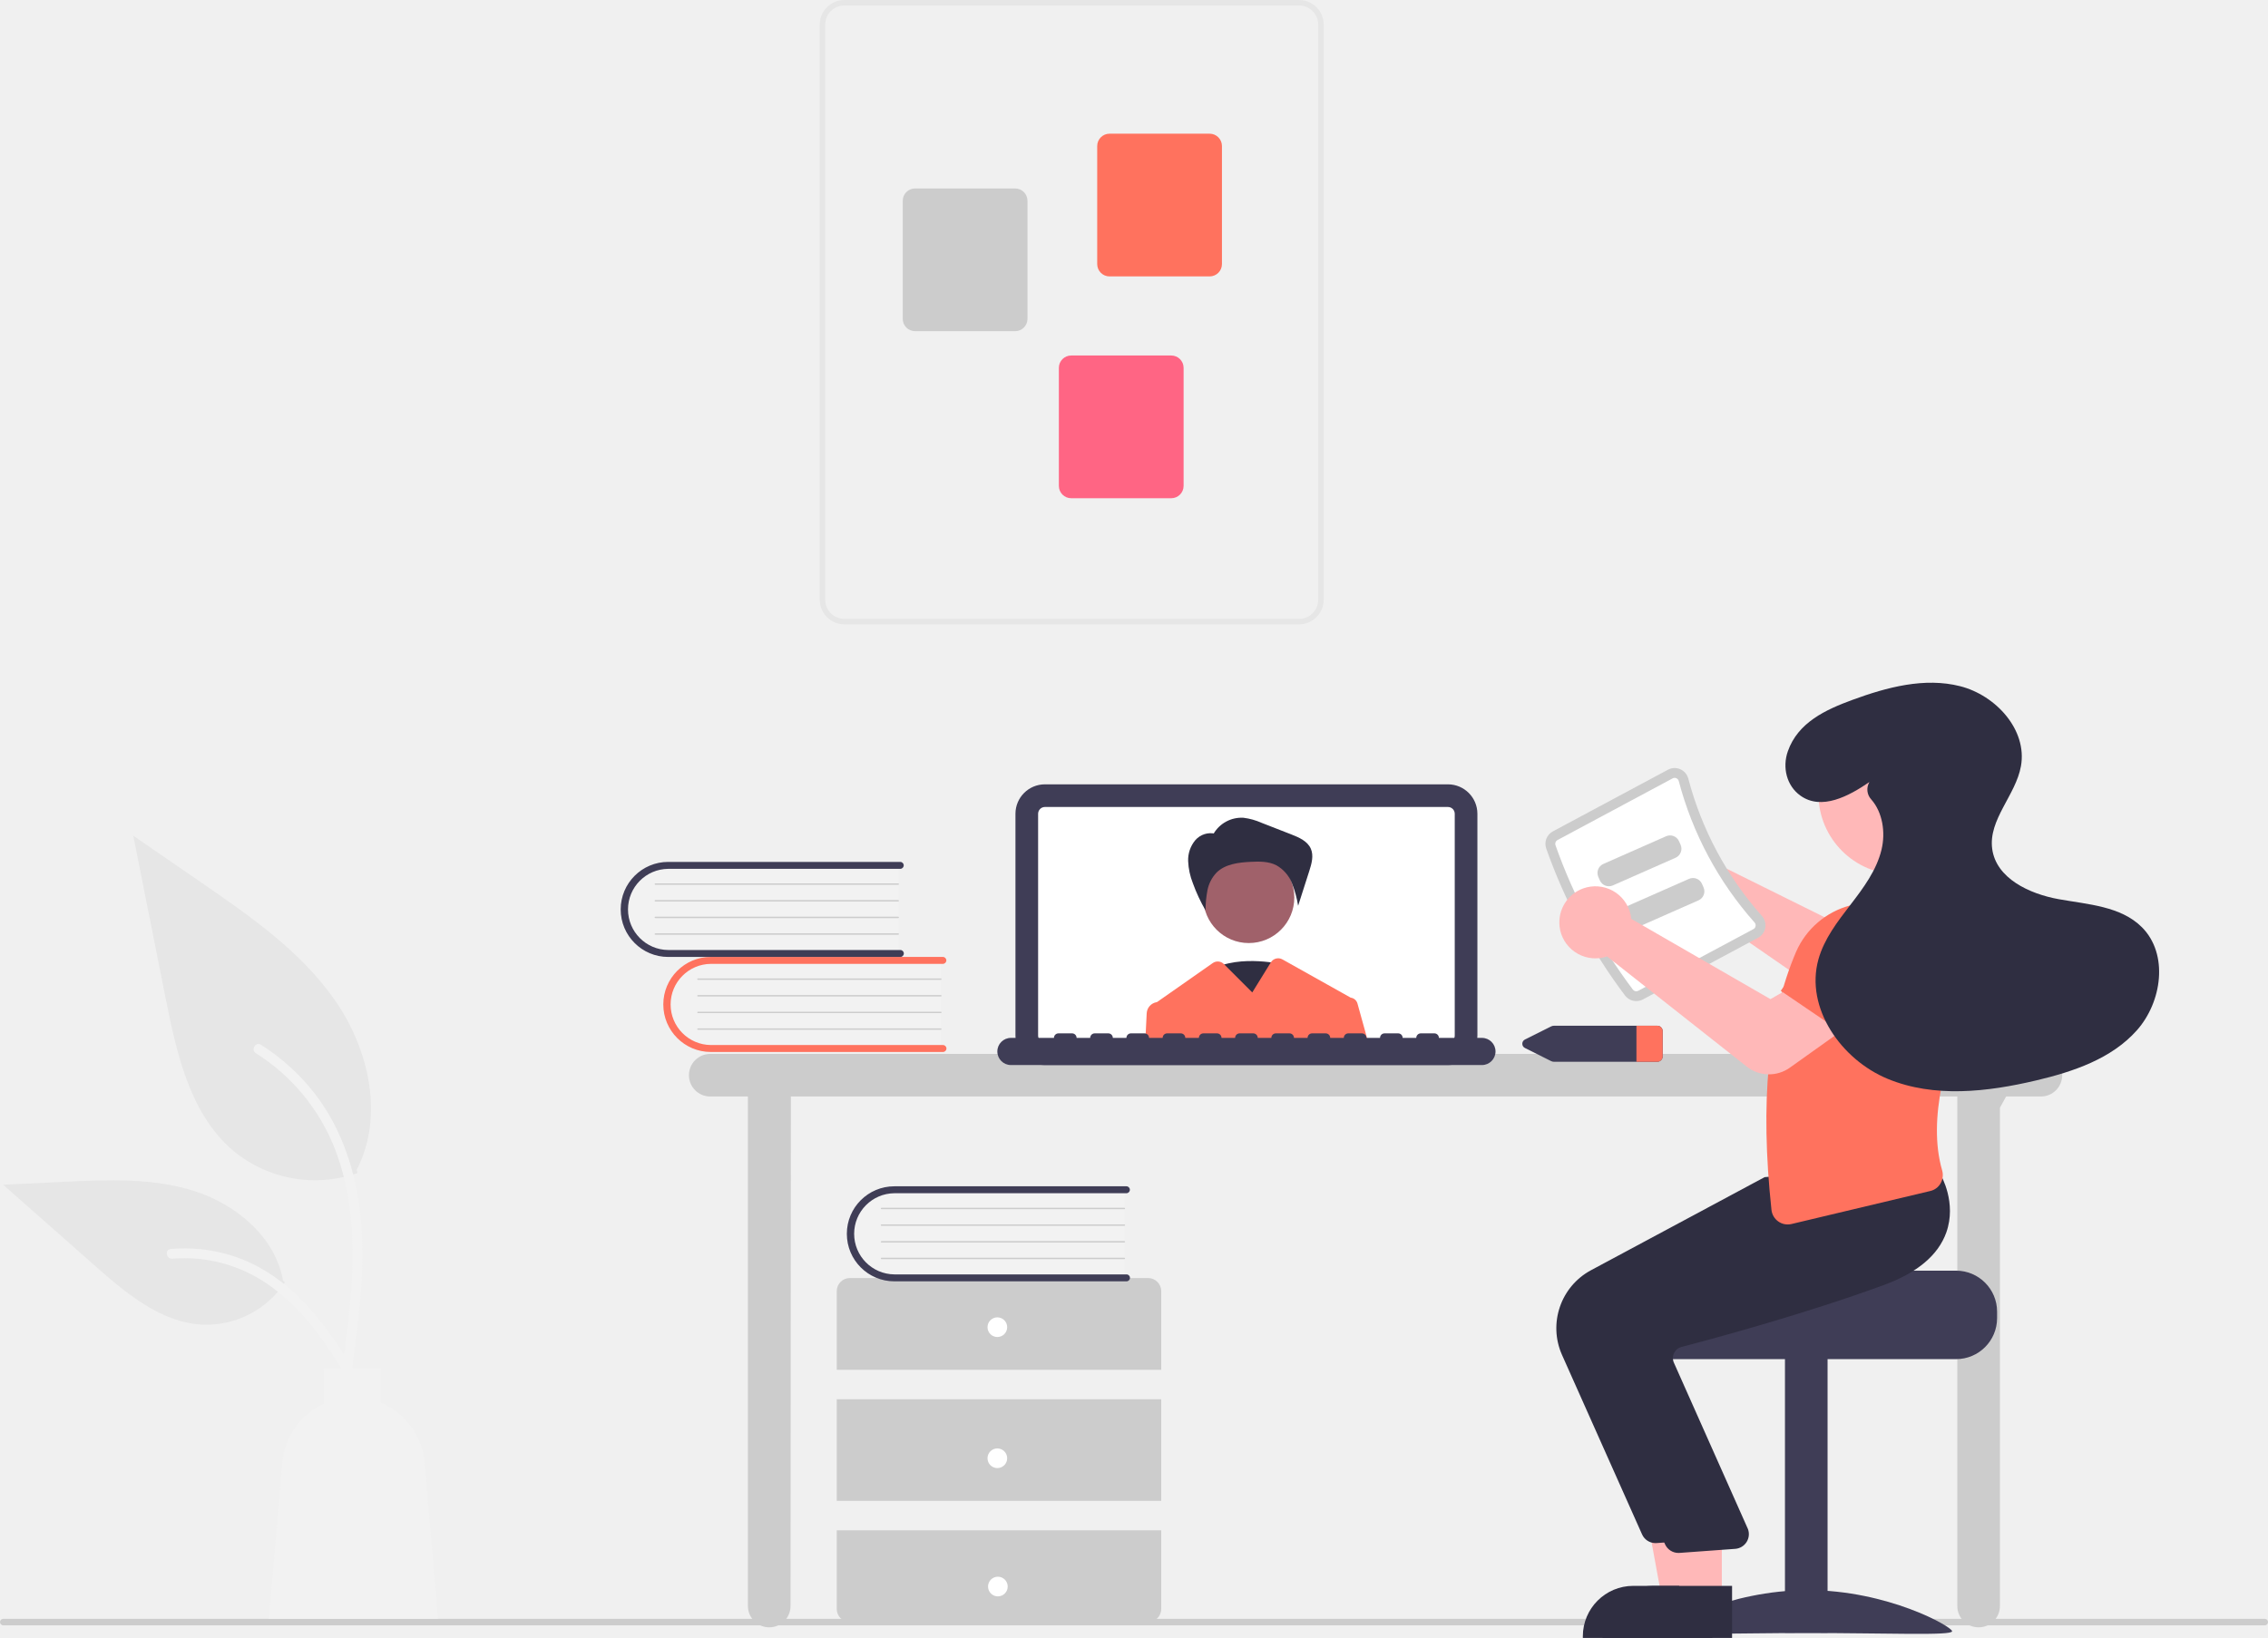
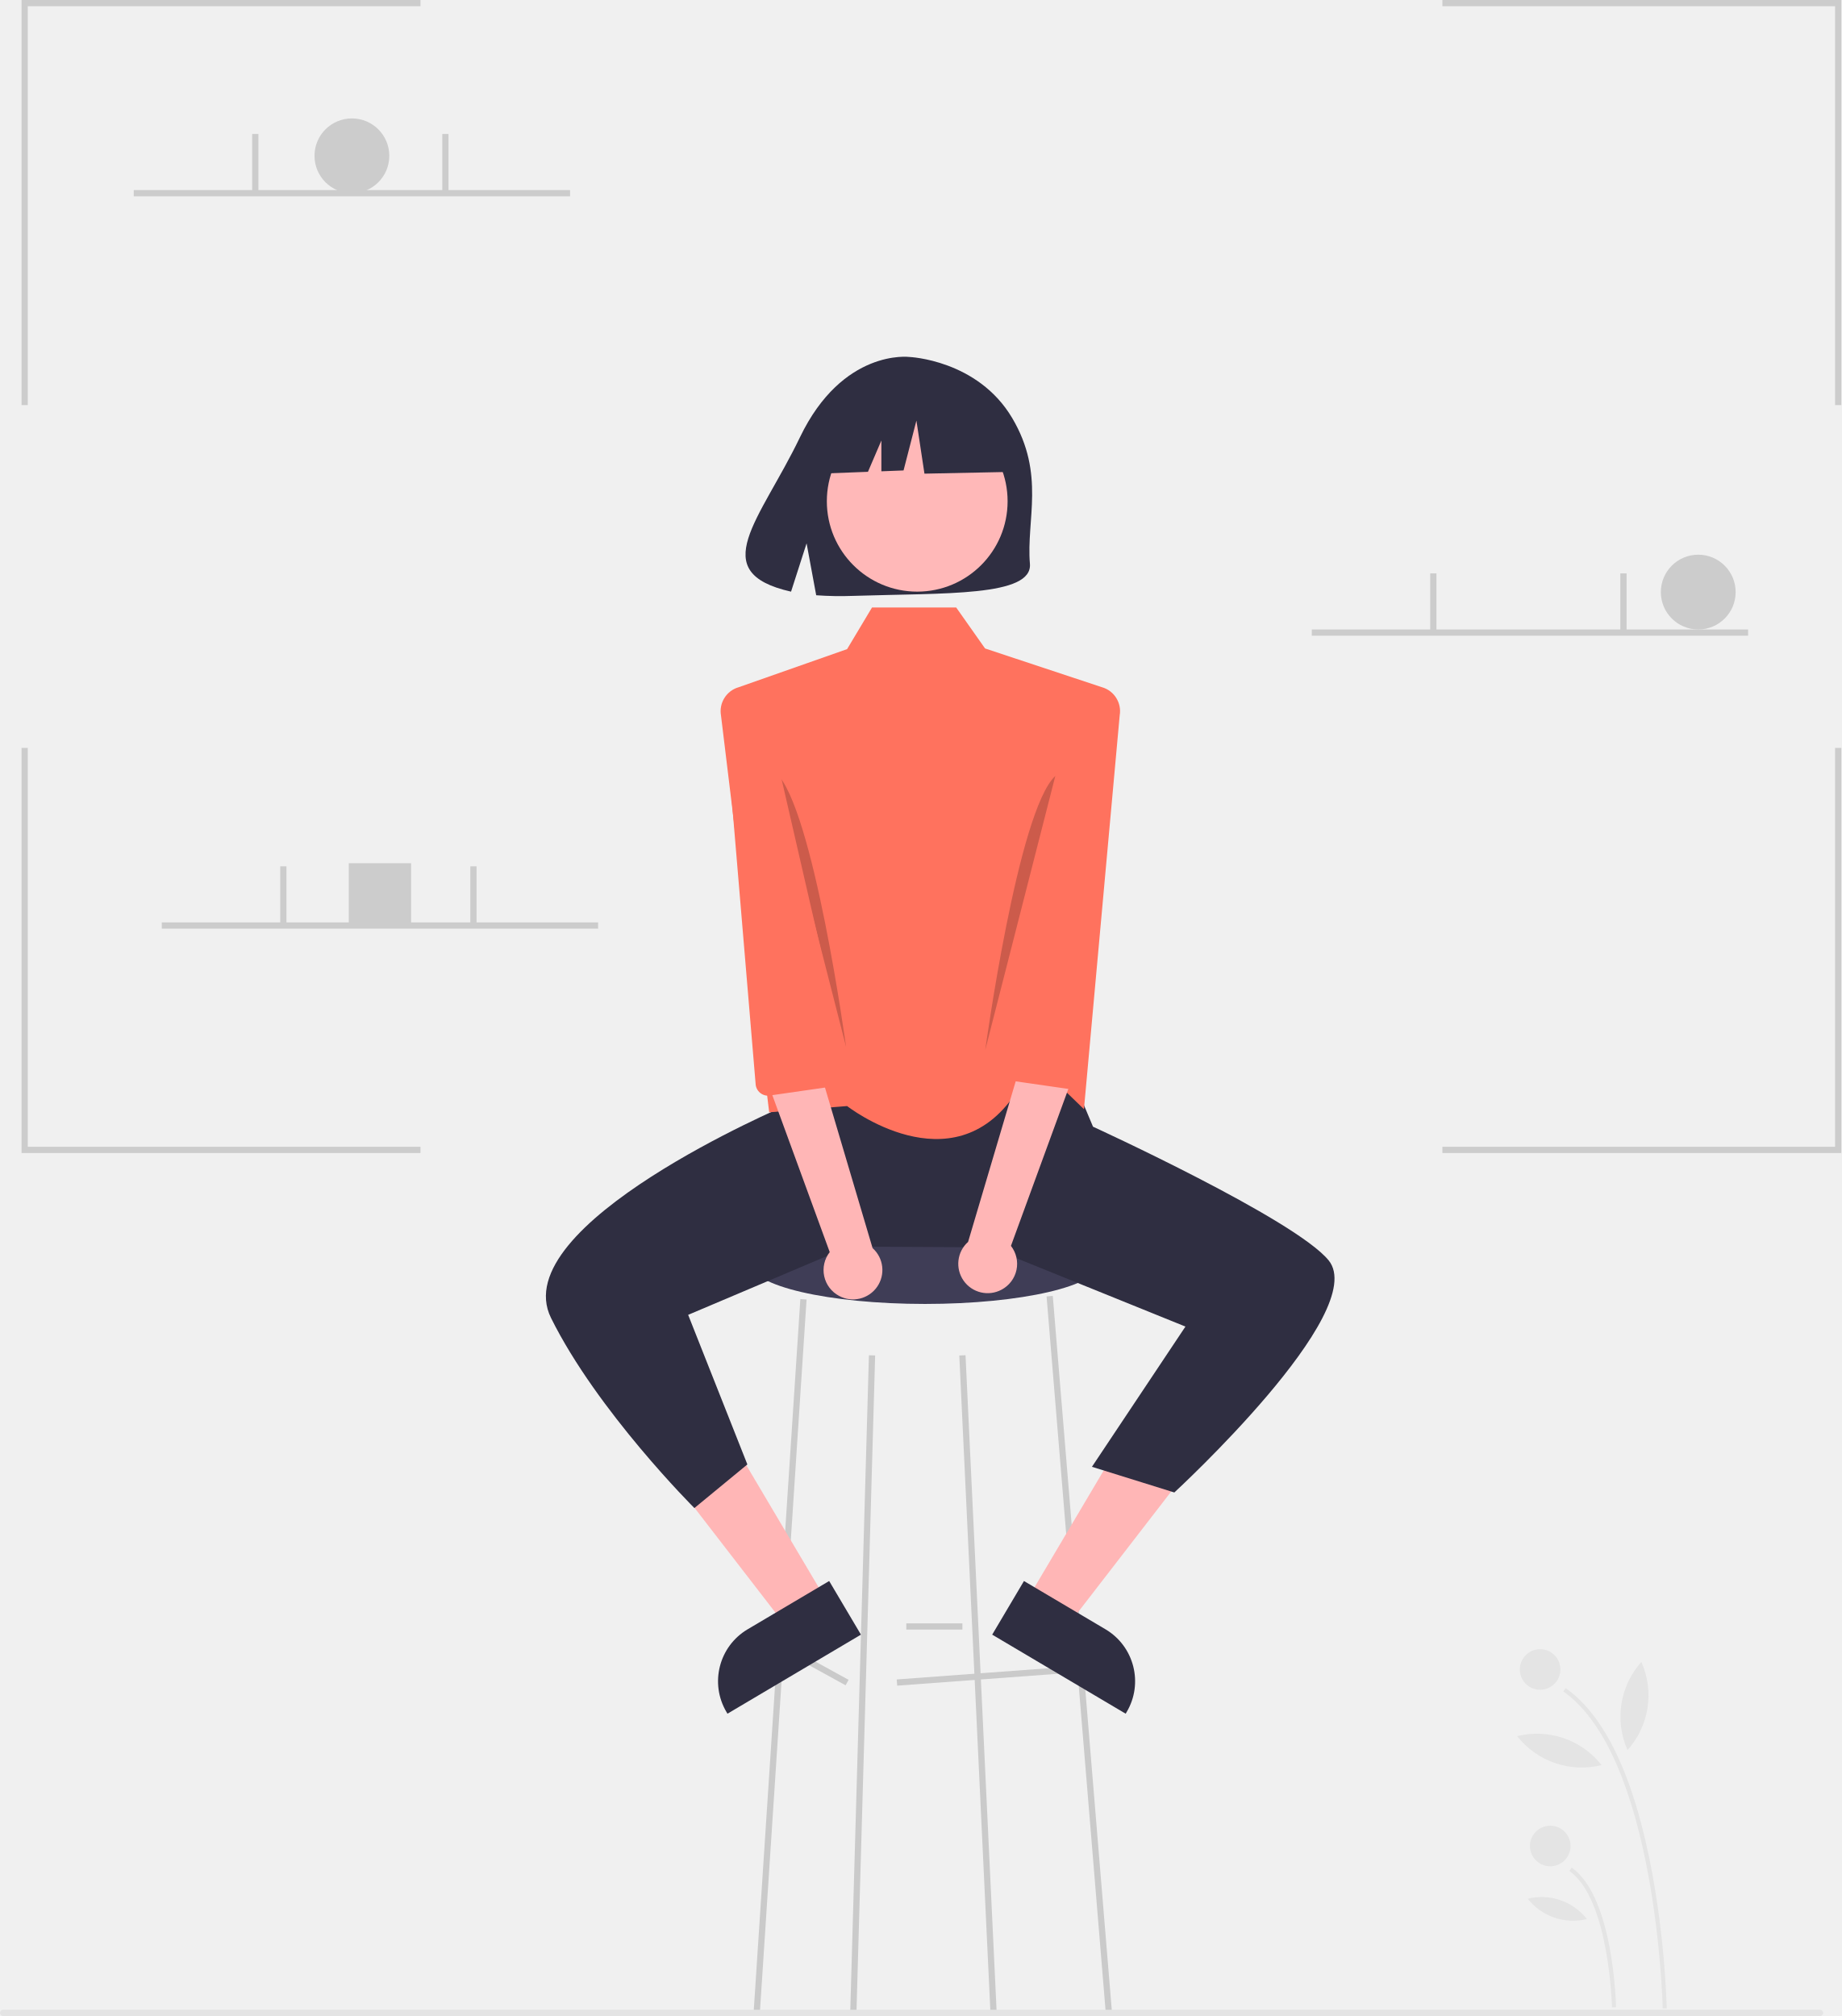
- <svg xmlns="http://www.w3.org/2000/svg" data-name="Layer 1" width="692" height="499.877" viewBox="0 0 692 499.877">
-   <path d="M945,696.105H255a1,1,0,0,1,0-2H945a1,1,0,0,1,0,2Z" transform="translate(-254 -200.0616)" fill="#ccc" />
-   <path d="M876.704,521.703h-406a6.5,6.5,0,1,0,0,13h11.5v155.5a6.5,6.5,0,0,0,13,0l.099-155.5H851.204v155.5a6.5,6.5,0,0,0,13,0V538.13l1.891-3.427h10.609a6.5,6.5,0,1,0,0-13Z" transform="translate(-254 -200.0616)" fill="#ccc" />
-   <path d="M695.794,525.105H572.812a8.992,8.992,0,0,1-8.982-8.982V448.414a8.992,8.992,0,0,1,8.982-8.982H695.794a8.992,8.992,0,0,1,8.982,8.982v67.709A8.992,8.992,0,0,1,695.794,525.105Z" transform="translate(-254 -200.0616)" fill="#3f3d56" />
-   <path d="M695.793,446.345H572.813a2.074,2.074,0,0,0-2.07,2.07v67.71a2.074,2.074,0,0,0,2.07,2.07H695.793a2.074,2.074,0,0,0,2.07-2.07v-67.71A2.074,2.074,0,0,0,695.793,446.345Z" transform="translate(-254 -200.0616)" fill="#fff" />
-   <path d="M644.792,494.283s-14.722-3.392-22.82,2.827,10.306,20.355,10.306,20.355Z" transform="translate(-254 -200.0616)" fill="#2f2e41" />
-   <circle cx="381.024" cy="273.924" r="13.887" fill="#a0616a" />
-   <path d="M624.286,454.492a9.898,9.898,0,0,1,9.126-4.856,19.397,19.397,0,0,1,5.515,1.544l9.078,3.541c2.349.916,4.922,2.039,5.941,4.345.946,2.141.24,4.613-.474,6.841l-3.397,10.593a32.246,32.246,0,0,0-1.925-6.998,10.835,10.835,0,0,0-4.704-5.364c-2.358-1.21-5.137-1.185-7.785-1.057-3.749.18-7.826.657-10.489,3.302a10.895,10.895,0,0,0-2.765,5.399,32.5,32.5,0,0,0-.58,6.112,50.669,50.669,0,0,1-3.869-8.295,20.525,20.525,0,0,1-1.438-6.715,9.444,9.444,0,0,1,2.165-6.387,6.195,6.195,0,0,1,6.231-1.961Z" transform="translate(-254 -200.0616)" fill="#2f2e41" />
-   <path d="M668.183,506.325a2.472,2.472,0,0,0-2.07-1.79.86.86,0,0,0-.1-.06L645.282,492.856a2.637,2.637,0,0,0-3.528.908l-5.67,9.18-8.54-8.54-.136-.136a2.636,2.636,0,0,0-3.376-.295l-17.038,11.931c-.03,0-.06.01-.09.01a3.633,3.633,0,0,0-3.03,3.39l-.44,8.89h68.04Z" transform="translate(-254 -200.0616)" fill="#ff725e" />
-   <path d="M706.158,516.814H693.03a1.382,1.382,0,0,0-1.382-1.382h-4.145a1.382,1.382,0,0,0-1.382,1.382h-4.145a1.382,1.382,0,0,0-1.382-1.382H676.449a1.382,1.382,0,0,0-1.382,1.382h-4.145a1.382,1.382,0,0,0-1.382-1.382h-4.145a1.382,1.382,0,0,0-1.382,1.382h-4.145A1.382,1.382,0,0,0,658.485,515.432h-4.145a1.382,1.382,0,0,0-1.382,1.382h-4.145a1.382,1.382,0,0,0-1.382-1.382H643.285a1.382,1.382,0,0,0-1.382,1.382H637.758a1.382,1.382,0,0,0-1.382-1.382h-4.145a1.382,1.382,0,0,0-1.382,1.382h-4.145a1.382,1.382,0,0,0-1.382-1.382h-4.145a1.382,1.382,0,0,0-1.382,1.382H615.649a1.382,1.382,0,0,0-1.382-1.382h-4.145a1.382,1.382,0,0,0-1.382,1.382h-4.145a1.382,1.382,0,0,0-1.382-1.382h-4.145a1.382,1.382,0,0,0-1.382,1.382h-4.145a1.382,1.382,0,0,0-1.382-1.382h-4.145a1.382,1.382,0,0,0-1.382,1.382H582.485a1.382,1.382,0,0,0-1.382-1.382H576.958a1.382,1.382,0,0,0-1.382,1.382H562.449a4.145,4.145,0,0,0,0,8.291H706.158a4.145,4.145,0,0,0,0-8.291Z" transform="translate(-254 -200.0616)" fill="#3f3d56" />
-   <path d="M541.079,492.74v27.526H472.117a13.771,13.771,0,1,1,0-27.526Z" transform="translate(-254 -200.0616)" fill="#f2f2f2" />
-   <path d="M542.773,520.054a1.059,1.059,0,0,1-1.059,1.059h-70.826a14.504,14.504,0,1,1,0-29.008h70.826a1.059,1.059,0,0,1,0,2.117h-70.826a12.387,12.387,0,0,0,0,24.773h70.826A1.059,1.059,0,0,1,542.773,520.054Z" transform="translate(-254 -200.0616)" fill="#ff725e" />
-   <path d="M541.079,499.092H466.971a.212.212,0,1,1,0-.423h74.108a.212.212,0,0,1,0,.423Z" transform="translate(-254 -200.0616)" fill="#ccc" />
-   <path d="M541.079,504.174H466.971a.212.212,0,1,1,0-.423h74.108a.212.212,0,0,1,0,.423Z" transform="translate(-254 -200.0616)" fill="#ccc" />
-   <path d="M541.079,509.255H466.971a.212.212,0,1,1,0-.423h74.108a.212.212,0,0,1,0,.423Z" transform="translate(-254 -200.0616)" fill="#ccc" />
-   <path d="M541.079,514.337H466.971a.212.212,0,1,1,0-.423h74.108a.212.212,0,0,1,0,.423Z" transform="translate(-254 -200.0616)" fill="#ccc" />
-   <path d="M528.079,463.74v27.526H459.117a13.771,13.771,0,1,1,0-27.526Z" transform="translate(-254 -200.0616)" fill="#f2f2f2" />
-   <path d="M529.773,491.054a1.059,1.059,0,0,1-1.059,1.059h-70.826a14.504,14.504,0,1,1,0-29.008h70.826a1.059,1.059,0,0,1,0,2.117h-70.826a12.387,12.387,0,0,0,0,24.773h70.826A1.059,1.059,0,0,1,529.773,491.054Z" transform="translate(-254 -200.0616)" fill="#3f3d56" />
-   <path d="M528.079,470.092H453.971a.212.212,0,1,1,0-.423h74.108a.212.212,0,0,1,0,.423Z" transform="translate(-254 -200.0616)" fill="#ccc" />
-   <path d="M528.079,475.174H453.971a.212.212,0,1,1,0-.423h74.108a.212.212,0,0,1,0,.423Z" transform="translate(-254 -200.0616)" fill="#ccc" />
-   <path d="M528.079,480.255H453.971a.212.212,0,1,1,0-.423h74.108a.212.212,0,0,1,0,.423Z" transform="translate(-254 -200.0616)" fill="#ccc" />
-   <path d="M528.079,485.337H453.971a.212.212,0,1,1,0-.423h74.108a.212.212,0,0,1,0,.423Z" transform="translate(-254 -200.0616)" fill="#ccc" />
-   <path d="M608.303,618.105v-24a4,4,0,0,0-4-4h-91a4,4,0,0,0-4,4v24Z" transform="translate(-254 -200.0616)" fill="#ccc" />
-   <rect x="255.303" y="427.043" width="99" height="31" fill="#ccc" />
-   <path d="M509.303,667.105v24a4,4,0,0,0,4,4h91a4,4,0,0,0,4-4v-24Z" transform="translate(-254 -200.0616)" fill="#ccc" />
-   <circle cx="304.303" cy="405.043" r="3" fill="#fff" />
-   <circle cx="304.303" cy="445.043" r="3" fill="#fff" />
-   <circle cx="304.464" cy="484.196" r="3" fill="#fff" />
-   <path d="M597.079,562.74v27.526H528.117a13.771,13.771,0,1,1,0-27.526Z" transform="translate(-254 -200.0616)" fill="#f2f2f2" />
-   <path d="M598.773,590.054a1.059,1.059,0,0,1-1.059,1.059h-70.826a14.504,14.504,0,1,1,0-29.008h70.826a1.059,1.059,0,0,1,0,2.117h-70.826a12.387,12.387,0,0,0,0,24.773h70.826A1.059,1.059,0,0,1,598.773,590.054Z" transform="translate(-254 -200.0616)" fill="#3f3d56" />
-   <path d="M597.079,569.092H522.971a.212.212,0,1,1,0-.423h74.108a.212.212,0,0,1,0,.423Z" transform="translate(-254 -200.0616)" fill="#ccc" />
-   <path d="M597.079,574.174H522.971a.212.212,0,1,1,0-.423h74.108a.212.212,0,0,1,0,.423Z" transform="translate(-254 -200.0616)" fill="#ccc" />
-   <path d="M597.079,579.255H522.971a.212.212,0,1,1,0-.423h74.108a.212.212,0,0,1,0,.423Z" transform="translate(-254 -200.0616)" fill="#ccc" />
-   <path d="M597.079,584.337H522.971a.212.212,0,1,1,0-.423h74.108a.212.212,0,0,1,0,.423Z" transform="translate(-254 -200.0616)" fill="#ccc" />
-   <path d="M504.11,383.083v-175.5a7.53,7.53,0,0,1,7.521-7.521H650.36a7.53,7.53,0,0,1,7.521,7.521v175.5a7.53,7.53,0,0,1-7.521,7.521H511.632A7.53,7.53,0,0,1,504.11,383.083Zm7.521-181.35a5.857,5.857,0,0,0-5.85,5.85v175.5a5.857,5.857,0,0,0,5.85,5.85H650.36a5.857,5.857,0,0,0,5.85-5.85v-175.5a5.857,5.857,0,0,0-5.85-5.85Z" transform="translate(-254 -200.0616)" fill="#e6e6e6" />
-   <path d="M588.775,280.659V244.624a3.765,3.765,0,0,1,3.761-3.761h30.537a3.765,3.765,0,0,1,3.761,3.761v36.036a3.765,3.765,0,0,1-3.761,3.761h-30.537A3.765,3.765,0,0,1,588.775,280.659Z" transform="translate(-254 -200.0616)" fill="#ff725e" />
-   <path d="M529.44,297.374V261.338a3.765,3.765,0,0,1,3.761-3.761h30.537a3.765,3.765,0,0,1,3.761,3.761v36.036a3.765,3.765,0,0,1-3.761,3.761h-30.537A3.765,3.765,0,0,1,529.44,297.374Z" transform="translate(-254 -200.0616)" fill="#ccc" />
-   <path d="M577.075,348.352V312.317a3.765,3.765,0,0,1,3.761-3.761h30.537a3.765,3.765,0,0,1,3.761,3.761v36.036a3.765,3.765,0,0,1-3.761,3.761h-30.537A3.765,3.765,0,0,1,577.075,348.352Z" transform="translate(-254 -200.0616)" fill="#ff6584" />
-   <path d="M759.563,513.105H728.143a1.941,1.941,0,0,0-.86.2l-7.93,3.97a1.445,1.445,0,0,0,0,2.66l7.93,3.97a1.941,1.941,0,0,0,.86.2h31.42a1.649,1.649,0,0,0,1.74-1.53v-7.94A1.649,1.649,0,0,0,759.563,513.105Z" transform="translate(-254 -200.0616)" fill="#3f3d56" />
-   <path d="M761.303,514.635v7.94a1.649,1.649,0,0,1-1.74,1.53h-6.26v-11h6.26A1.649,1.649,0,0,1,761.303,514.635Z" transform="translate(-254 -200.0616)" fill="#ff725e" />
-   <path d="M759.327,453.705a11.003,11.003,0,0,1,14.89,6.915,10.588,10.588,0,0,1,.32,1.435l43.938,21.788,10.168-6.739,12.652,14.565L825.769,504.279a11.149,11.149,0,0,1-13.301.513l-44.579-30.828a10.511,10.511,0,0,1-1.015.37,11.003,11.003,0,0,1-14.01-8.561,10.708,10.708,0,0,1-.163-1.34A11.036,11.036,0,0,1,759.327,453.705Z" transform="translate(-254 -200.0616)" fill="#ffb8b8" />
-   <path d="M850.841,587.853H802.831c0,1.38-49.48,2.5-49.48,2.5a12.86,12.86,0,0,0-2.11,2,12.41,12.41,0,0,0-2.9,8v2a12.505,12.505,0,0,0,12.5,12.5h90a12.511,12.511,0,0,0,12.5-12.5v-2A12.517,12.517,0,0,0,850.841,587.853Z" transform="translate(-254 -200.0616)" fill="#3f3d56" />
-   <rect x="798.617" y="614.357" width="13" height="84" transform="translate(1356.235 1112.652) rotate(-180)" fill="#3f3d56" />
-   <path d="M761.617,697.9c0,1.405,19.699.543,44,.543s44,.861,44-.543-19.699-12.543-44-12.543S761.617,696.495,761.617,697.9Z" transform="translate(-254 -200.0616)" fill="#3f3d56" />
-   <polygon points="519.353 487.993 507.094 487.992 501.261 456.195 519.355 456.196 519.353 487.993" fill="#ffb8b8" />
-   <path d="M776.48,699.938l-39.531-.001v-.5a15.386,15.386,0,0,1,15.386-15.386h.001l24.144.001Z" transform="translate(-254 -200.0616)" fill="#2f2e41" />
-   <path d="M755.017,668.337,730.576,613.529a20.086,20.086,0,0,1,8.819-25.784l53.013-28.428,24.191-2.058,22.315-2.028.161.272c.206.348,5.004,8.635,1.76,17.722-2.46,6.893-8.859,12.276-19.019,16.002-23.714,8.695-51.109,16.127-61.786,18.918a3.451,3.451,0,0,0-2.211,1.76,3.498,3.498,0,0,0-.196,2.799l22.707,51.015a4.5,4.5,0,0,1-3.809,6.029L759.553,670.983q-.216.021-.43.021A4.497,4.497,0,0,1,755.017,668.337Z" transform="translate(-254 -200.0616)" fill="#2f2e41" />
-   <polygon points="525.353 487.993 513.094 487.992 507.261 456.195 525.355 456.196 525.353 487.993" fill="#ffb8b8" />
-   <path d="M782.48,699.938l-39.531-.001v-.5a15.386,15.386,0,0,1,15.386-15.386h.001l24.144.001Z" transform="translate(-254 -200.0616)" fill="#2f2e41" />
-   <path d="M762.017,671.337,737.576,616.529a20.086,20.086,0,0,1,8.819-25.784l53.013-28.428,24.191-2.058,22.315-2.028.161.272c.206.348,5.004,8.635,1.76,17.722-2.46,6.893-8.859,12.276-19.019,16.002-23.714,8.695-51.109,16.127-61.786,18.918a3.451,3.451,0,0,0-2.211,1.76,3.498,3.498,0,0,0-.196,2.799l22.707,51.015a4.5,4.5,0,0,1-3.809,6.029L766.553,673.983q-.216.021-.43.021A4.497,4.497,0,0,1,762.017,671.337Z" transform="translate(-254 -200.0616)" fill="#2f2e41" />
-   <path d="M749.835,503.906a167.506,167.506,0,0,1-24.075-44.932,4.303,4.303,0,0,1,2.032-5.179l35.145-18.832a4.247,4.247,0,0,1,3.726-.151,4.319,4.319,0,0,1,2.461,2.884,102.328,102.328,0,0,0,22.446,41.891,4.318,4.318,0,0,1,1.038,3.647,4.247,4.247,0,0,1-2.189,3.018L755.272,505.083A4.303,4.303,0,0,1,749.835,503.906Z" transform="translate(-254 -200.0616)" fill="#ccc" />
-   <path d="M752.233,502.104a1.299,1.299,0,0,0,1.622.335l35.146-18.832a1.246,1.246,0,0,0,.653-.897,1.318,1.318,0,0,0-.325-1.128,105.34,105.34,0,0,1-23.107-43.125,1.319,1.319,0,0,0-.758-.895,1.247,1.247,0,0,0-1.11.046L729.208,456.439a1.298,1.298,0,0,0-.62,1.537,164.507,164.507,0,0,0,23.645,44.127Z" transform="translate(-254 -200.0616)" fill="#fff" />
-   <path d="M866.593,498.883l-27.525,10.459-6.72-18.667a11.168,11.168,0,0,1,5.002-13.499l0,0a11.168,11.168,0,0,1,14.262,2.784Z" transform="translate(-254 -200.0616)" fill="#ff725e" />
-   <path d="M796.583,572.843a4.999,4.999,0,0,1-2.083-3.549c-3.525-32.91-1.07-58.664,7.506-78.735a24.992,24.992,0,0,1,16.567-14.18l22.25-1.123.115.056A26.005,26.005,0,0,1,855.156,502.9c-7.156,18.863-13.148,38.503-8.579,54.346a5.122,5.122,0,0,1-.484,3.983,4.884,4.884,0,0,1-3.116,2.309L800.599,573.62a4.964,4.964,0,0,1-4.017-.777Z" transform="translate(-254 -200.0616)" fill="#ff725e" />
-   <circle cx="579.396" cy="242.323" r="24.561" fill="#ffb8b8" />
-   <path d="M765.243,461.838l-19.142,8.45a3.003,3.003,0,0,1-3.956-1.533l-.473-1.073a3.003,3.003,0,0,1,1.533-3.956l19.142-8.45a3.003,3.003,0,0,1,3.956,1.533l.473,1.073A3.003,3.003,0,0,1,765.243,461.838Z" transform="translate(-254 -200.0616)" fill="#ccc" />
-   <path d="M772.243,474.838l-19.142,8.45a3.003,3.003,0,0,1-3.956-1.533l-.473-1.073a3.003,3.003,0,0,1,1.533-3.956l19.142-8.45a3.003,3.003,0,0,1,3.956,1.533l.473,1.073A3.003,3.003,0,0,1,772.243,474.838Z" transform="translate(-254 -200.0616)" fill="#ccc" />
-   <path d="M787.005,525.615l-42.674-33.666a10.517,10.517,0,0,1-1.036.306,11.027,11.027,0,0,1-8.818-1.691,10.913,10.913,0,0,1-4.626-7.733,11.023,11.023,0,0,1,7.209-11.638,11.004,11.004,0,0,1,14.426,7.837,10.571,10.571,0,0,1,.229,1.452L794.196,504.989l10.572-6.086,11.711,15.332-16.414,11.699a10.942,10.942,0,0,1-13.06-.318Z" transform="translate(-254 -200.0616)" fill="#ffb8b8" />
-   <path d="M821.686,519.009l-24.349-16.557,11.443-16.207a11.168,11.168,0,0,1,13.929-3.64l0,0a11.168,11.168,0,0,1,5.894,13.283Z" transform="translate(-254 -200.0616)" fill="#ff725e" />
-   <path d="M824.391,438.727c-6.313,4.321-14.601,8.762-21.049,4.161-4.234-3.021-5.567-8.615-3.851-13.525,3.087-8.829,11.569-12.715,19.681-15.695,10.544-3.873,22.026-6.954,32.911-4.181s20.506,13.313,18.541,24.373c-1.58,8.894-9.97,16.295-8.779,25.25,1.199,9.012,11.334,13.756,20.281,15.367s18.96,2.128,25.391,8.555c8.203,8.199,6.155,22.853-1.564,31.51s-19.367,12.58-30.654,15.248c-14.955,3.534-31.129,5.392-45.332-.474s-25.256-21.654-21.141-36.46c1.738-6.254,5.832-11.539,9.789-16.685s7.963-10.526,9.472-16.839c1.258-5.261.327-11.369-3.162-15.315a4.437,4.437,0,0,1-.594-5.186Z" transform="translate(-254 -200.0616)" fill="#2f2e41" />
-   <path d="M363.072,558.06a39.063,39.063,0,0,1-37.721-6.645c-13.212-11.089-17.354-29.359-20.725-46.275q-4.985-25.018-9.969-50.036l20.872,14.371c15.01,10.335,30.357,21.001,40.75,35.971s14.929,35.405,6.579,51.603" transform="translate(-254 -200.0616)" fill="#e6e6e6" />
-   <path d="M361.288,618.639c2.112-15.387,4.285-30.973,2.803-46.525-1.316-13.812-5.53-27.303-14.109-38.364A63.82,63.82,0,0,0,333.608,518.912c-1.637-1.034-3.144,1.561-1.514,2.59A60.672,60.672,0,0,1,356.093,550.459c5.225,13.289,6.064,27.776,5.164,41.893-.544,8.537-1.698,17.019-2.861,25.489a1.554,1.554,0,0,0,1.048,1.845,1.509,1.509,0,0,0,1.845-1.048Z" transform="translate(-254 -200.0616)" fill="#f2f2f2" />
-   <path d="M340.941,591.41a28.755,28.755,0,0,1-25.055,12.931c-12.683-.602-23.257-9.454-32.775-17.858l-28.153-24.857,18.633-.892c13.4-.641,27.145-1.239,39.908,2.893s24.533,14.077,26.867,27.287" transform="translate(-254 -200.0616)" fill="#e6e6e6" />
-   <path d="M367.258,627.484c-10.168-17.991-21.961-37.986-43.035-44.377a48.022,48.022,0,0,0-18.101-1.869c-1.922.166-1.442,3.128.476,2.963a44.614,44.614,0,0,1,28.886,7.642c8.145,5.544,14.487,13.252,19.854,21.425,3.288,5.007,6.233,10.226,9.178,15.438.941,1.666,3.693.463,2.74-1.222Z" transform="translate(-254 -200.0616)" fill="#f2f2f2" />
-   <path d="M383.55,646.421A21.774,21.774,0,0,0,370.207,628.184v-10.401H352.762v10.729a21.763,21.763,0,0,0-12.616,17.909l-4.102,47.684h51.608Z" transform="translate(-254 -200.0616)" fill="#f2f2f2" />
+ <svg xmlns="http://www.w3.org/2000/svg" data-name="Layer 1" width="590.819" height="646.936" viewBox="0 0 590.819 646.936">
+   <circle cx="119.021" cy="512.164" r="14.92" fill="#f0f0f0" style="isolation:isolate" />
+   <circle cx="91.407" cy="519.29" r="10.466" fill="#f0f0f0" style="isolation:isolate" />
+   <circle cx="112.915" cy="50" r="12" fill="#ccc" />
+   <circle cx="544.915" cy="190" r="12" fill="#ccc" />
+   <rect x="111.915" y="277" width="20" height="20" fill="#ccc" />
+   <polygon points="8.915 130 6.915 130 6.915 0 134.915 0 134.915 2 8.915 2 8.915 130" fill="#ccc" />
+   <polygon points="590.819 130 588.819 130 588.819 2 462.819 2 462.819 0 590.819 0 590.819 130" fill="#ccc" />
+   <polygon points="8.915 240 6.915 240 6.915 370 134.915 370 134.915 368 8.915 368 8.915 240" fill="#ccc" />
+   <polygon points="590.819 240 588.819 240 588.819 368 462.819 368 462.819 370 590.819 370 590.819 240" fill="#ccc" />
+   <rect x="42.915" y="61" width="140" height="2" fill="#ccc" />
+   <rect x="80.915" y="43" width="2" height="18.5" fill="#ccc" />
+   <rect x="141.915" y="43" width="2" height="18.5" fill="#ccc" />
+   <rect x="420.915" y="202" width="140" height="2" fill="#ccc" />
+   <rect x="458.915" y="184" width="2" height="18.5" fill="#ccc" />
+   <rect x="519.915" y="184" width="2" height="18.5" fill="#ccc" />
+   <rect x="51.915" y="296" width="140" height="2" fill="#ccc" />
+   <rect x="89.915" y="278" width="2" height="18.5" fill="#ccc" />
+   <rect x="150.915" y="278" width="2" height="18.5" fill="#ccc" />
+   <ellipse cx="296.807" cy="405.436" rx="56" ry="13" fill="#3f3d56" />
+   <rect x="592.324" y="663.468" width="54.148" height="2" transform="translate(-351.9057 -79.04478) rotate(-4.22916)" fill="#cacaca" />
+   <rect x="565.398" y="649.555" width="2" height="22.825" transform="translate(-590.3012 712.1898) rotate(-61.18921)" fill="#cacaca" />
+   <rect x="290.807" y="520.936" width="18" height="2" fill="#cacaca" />
+   <polygon points="243.805 646.004 241.809 645.868 256.809 416.868 258.805 417.004 243.805 646.004" fill="#cacaca" />
+   <polygon points="317.808 645.985 307.808 434.985 309.806 434.887 319.806 645.887 317.808 645.985" fill="#cacaca" />
+   <rect x="649.898" y="542.076" width="2" height="230.783" transform="translate(-356.5079 -70.71426) rotate(-4.72229)" fill="#cacaca" />
+   <polygon points="274.807 645.96 272.807 645.912 278.807 434.912 280.807 434.96 274.807 645.96" fill="#cacaca" />
+   <polygon points="265.236 513.691 251.954 521.557 215.29 474.07 234.894 462.459 265.236 513.691" fill="#ffb6b6" />
+   <path d="M580.84,651.091l-42.827,25.366-.321-.542a19.375,19.375,0,0,1,6.796-26.543l.001-.001,26.158-15.492Z" transform="translate(-304.5906 -126.532)" fill="#2f2e41" />
+   <polygon points="329.378 513.691 342.66 521.557 379.324 474.07 359.721 462.459 329.378 513.691" fill="#ffb6b6" />
+   <path d="M633.149,633.88l26.158,15.492.001.001a19.375,19.375,0,0,1,6.796,26.543l-.321.542-42.827-25.366Z" transform="translate(-304.5906 -126.532)" fill="#2f2e41" />
+   <path d="M643.097,459.032s-43.335,30.523-85.517,2.979l-.66,19.201S466.565,519.532,481.398,549.468s46,61,46,61l17-14-19-48,51.682-21.895,45.056.227,62.826,25.429-30,45,26.436,8.239s63-58,49.5-74.5c-10.821-13.225-75.594-42.878-75.594-42.878Z" transform="translate(-304.5906 -126.532)" fill="#2f2e41" />
+   <path d="M658.177,347.06l-37.509-12.434L611.398,321.468h-27l-8,13.366L541.618,347.06a8,8,0,0,0-5.686,9.047L551.398,483.468l25-2s33.682,26.282,54-4l1.085-15.271,20.915,20.271L663.864,356.107A8,8,0,0,0,658.177,347.06Z" transform="translate(-304.5906 -126.532)" fill="#ff725e" />
+   <path d="M629.38,260.692c-11.09-18.738-33.03-19.612-33.03-19.612s-21.38-2.734-35.095,25.805c-12.783,26.601-30.426,43.284-2.84,49.511l4.983-15.509,3.086,16.663a107.935,107.935,0,0,0,11.803.202c29.542-.954,57.677.279,56.771-10.322C633.853,293.338,640.051,278.722,629.38,260.692Z" transform="translate(-304.5906 -126.532)" fill="#2f2e41" />
+   <circle cx="294.307" cy="160.855" r="29" fill="#ffb8b8" />
+   <polygon points="320.886 131.353 299.21 119.999 269.277 124.644 263.084 151.997 278.5 151.404 282.807 141.355 282.807 151.239 289.921 150.965 294.049 134.966 296.63 151.997 321.919 151.481 320.886 131.353" fill="#2f2e41" />
+   <path d="M553.58,374.532l22.5,87.991S565.58,385.532,553.58,374.532Z" transform="translate(-304.5906 -126.532)" opacity="0.2" style="isolation:isolate" />
+   <path d="M620.716,463.523l22.5-87.991C631.216,386.532,620.716,463.523,620.716,463.523Z" transform="translate(-304.5906 -126.532)" opacity="0.2" style="isolation:isolate" />
+   <path d="M625.956,540.393a9.377,9.377,0,0,0,3.016-14.059L649.398,470.468,633.762,462.508l-18.54,62.542A9.428,9.428,0,0,0,625.956,540.393Z" transform="translate(-304.5906 -126.532)" fill="#ffb6b6" />
+   <path d="M645.692,369.035l-22.79,99.102a4,4,0,0,0,2.995,4.733l21.948,3.162a4,4,0,0,0,4.875-3.323L659.398,369.468Z" transform="translate(-304.5906 -126.532)" fill="#ff725e" />
+   <path d="M573.84,542.393a9.377,9.377,0,0,1-3.016-14.059L550.398,472.468l15.635-7.96,18.54,62.542A9.428,9.428,0,0,1,573.84,542.393Z" transform="translate(-304.5906 -126.532)" fill="#ffb6b6" />
+   <path d="M554.103,371.035l22.79,99.102a4,4,0,0,1-2.995,4.733L551.95,478.032a4,4,0,0,1-4.875-3.323L538.398,371.468Z" transform="translate(-304.5906 -126.532)" fill="#ff725e" />
+   <path d="M888.591,773.468h-583a1,1,0,0,1,0-2h583a1,1,0,0,1,0,2Z" transform="translate(-304.5906 -126.532)" fill="#e4e4e4" />
+   <path d="M806.201,669.311l.748-1.066c12.836,9.013,22.2,29.06,27.831,59.585a302.009,302.009,0,0,1,4.623,43.161l-1.302.025C838.085,770.213,836.187,690.365,806.201,669.311Z" transform="translate(-304.5906 -126.532)" fill="#e4e4e4" />
+   <path d="M808.155,726.921l.748-1.066c13.38,9.394,14.194,43.382,14.222,44.824l-1.302.025C821.816,770.359,820.995,735.937,808.155,726.921Z" transform="translate(-304.5906 -126.532)" fill="#e4e4e4" />
+   <circle cx="494.171" cy="535.735" r="6.511" fill="#e4e4e4" />
+   <circle cx="497.427" cy="592.383" r="6.511" fill="#e4e4e4" />
+   <path d="M831.255,659.835a26.358,26.358,0,0,1-4.431,28.305,26.358,26.358,0,0,1,4.431-28.305Z" transform="translate(-304.5906 -126.532)" fill="#e4e4e4" />
+   <path d="M791.398,683.664a26.358,26.358,0,0,1,27.099,9.295,26.358,26.358,0,0,1-27.099-9.295Z" transform="translate(-304.5906 -126.532)" fill="#e4e4e4" />
+   <path d="M794.799,735.842a18.475,18.475,0,0,1,18.995,6.515A18.475,18.475,0,0,1,794.799,735.842Z" transform="translate(-304.5906 -126.532)" fill="#e4e4e4" />
</svg>
